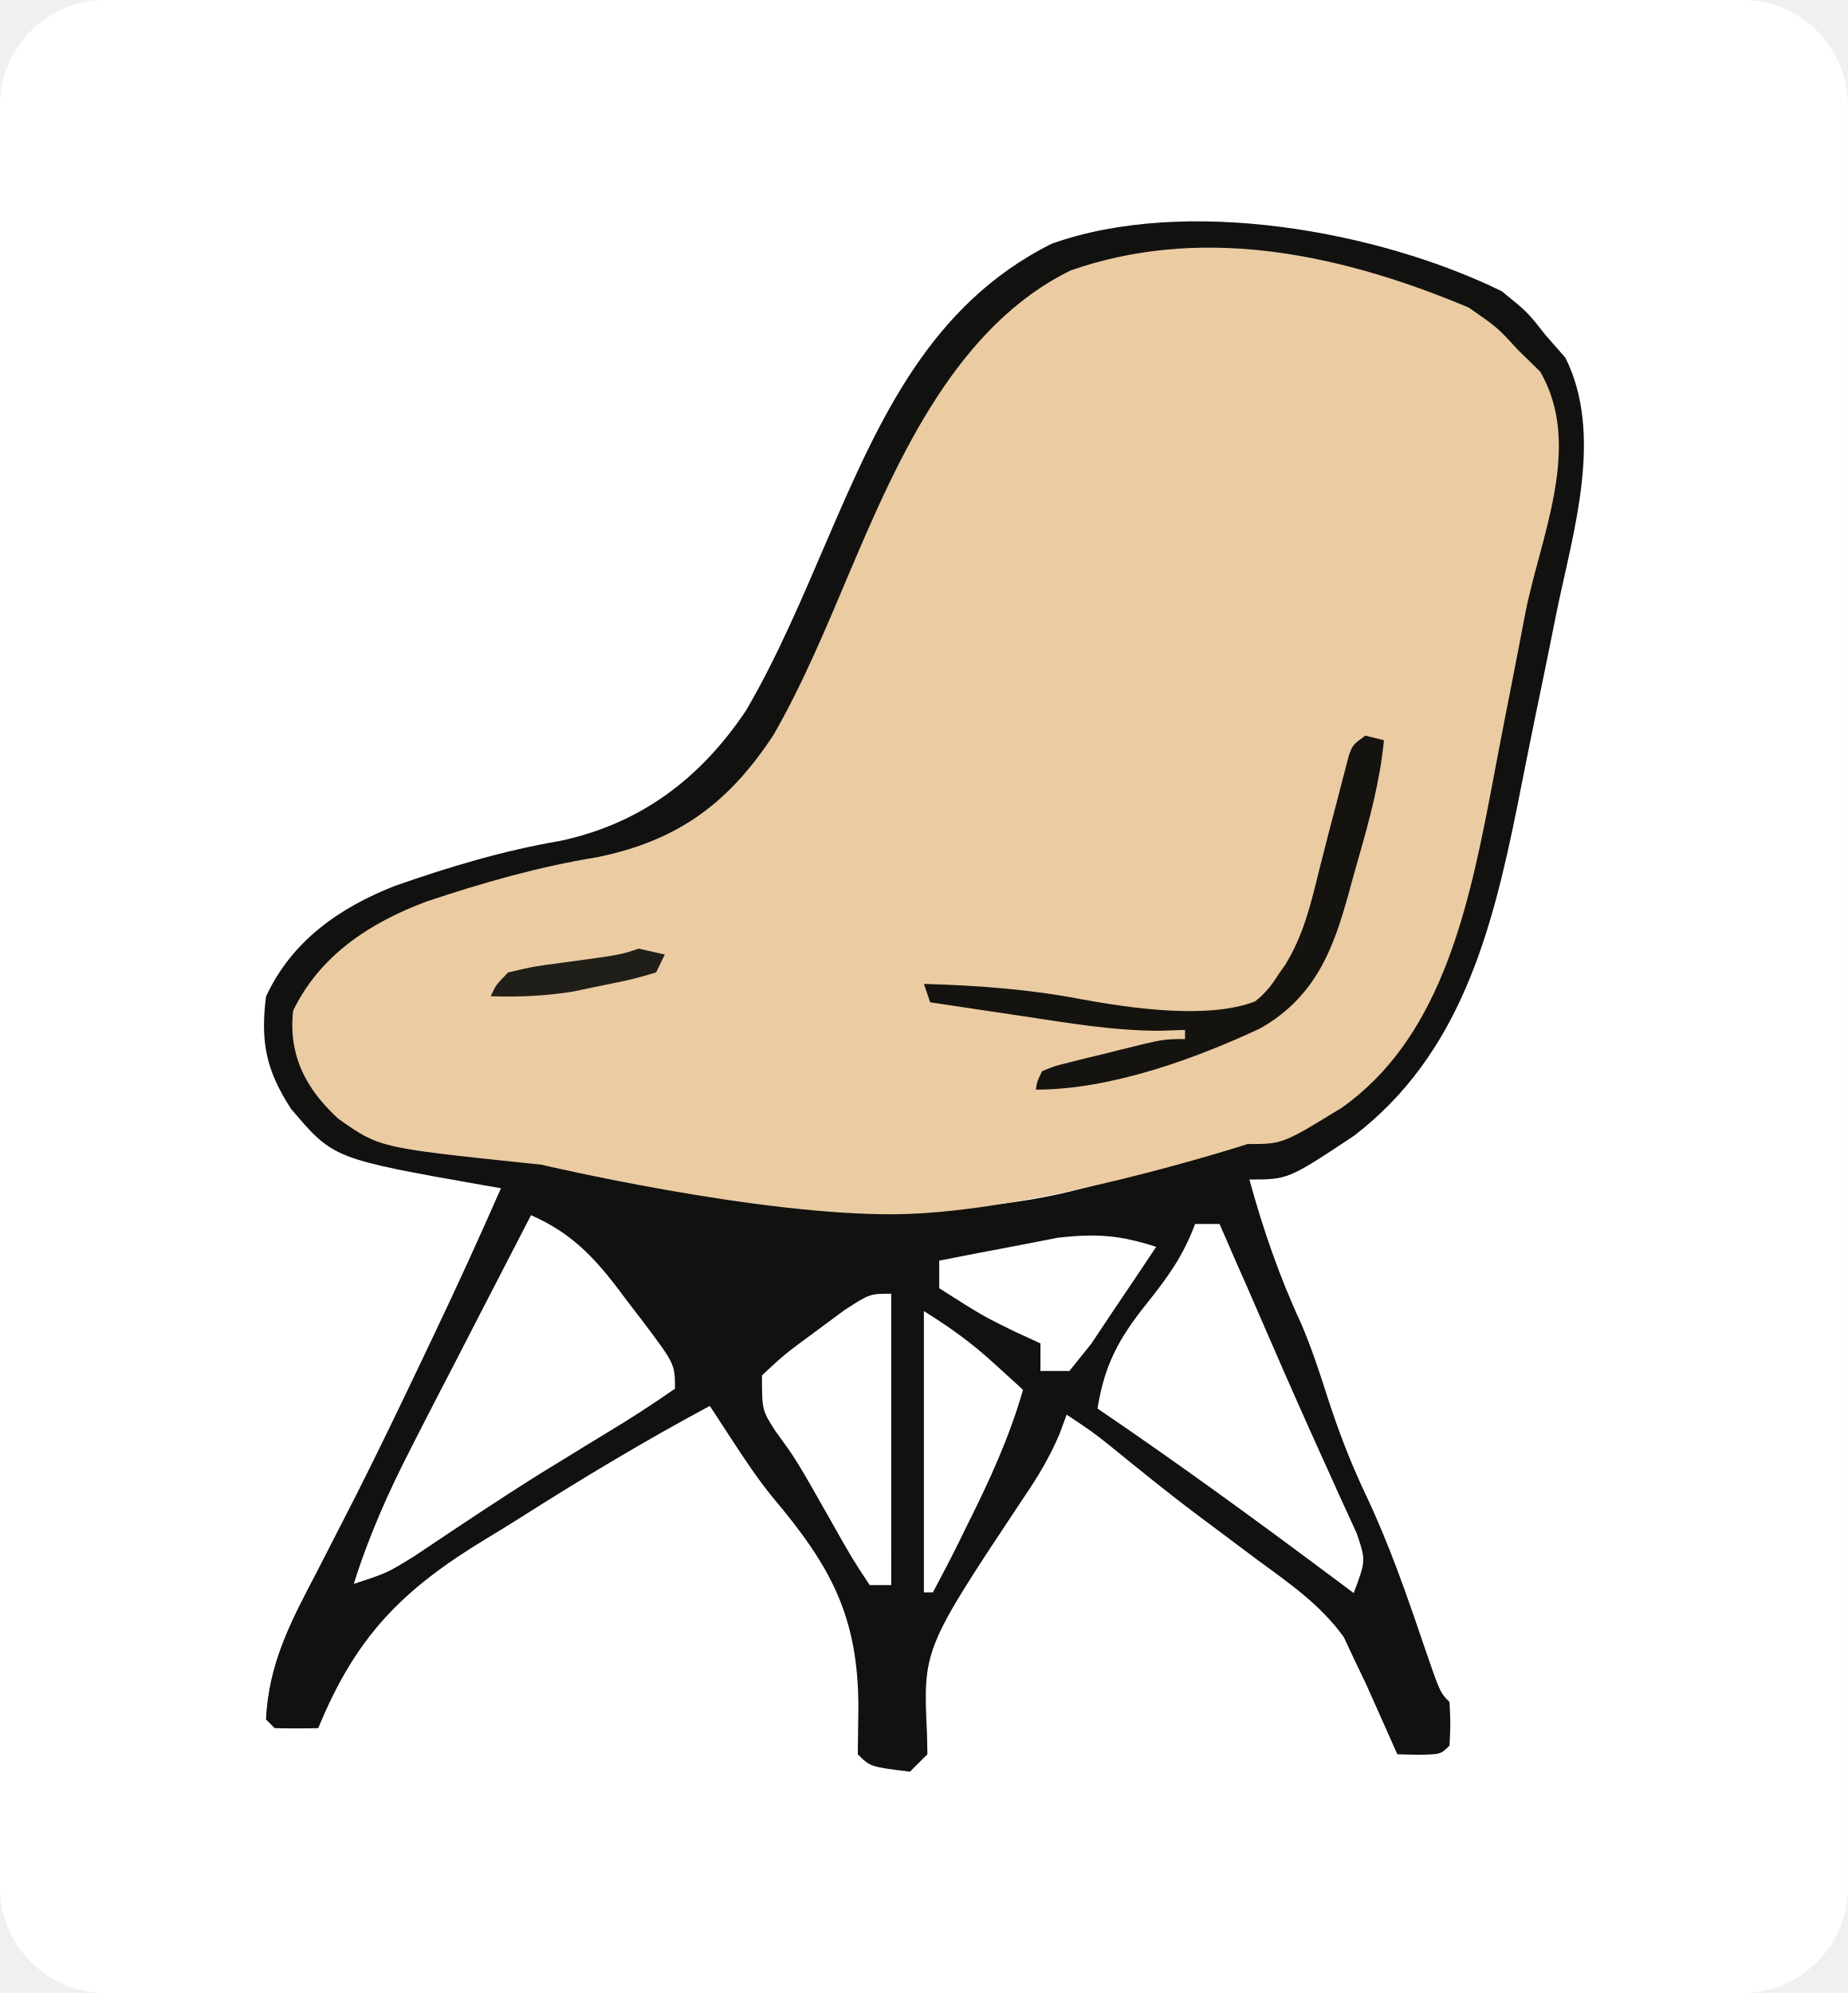
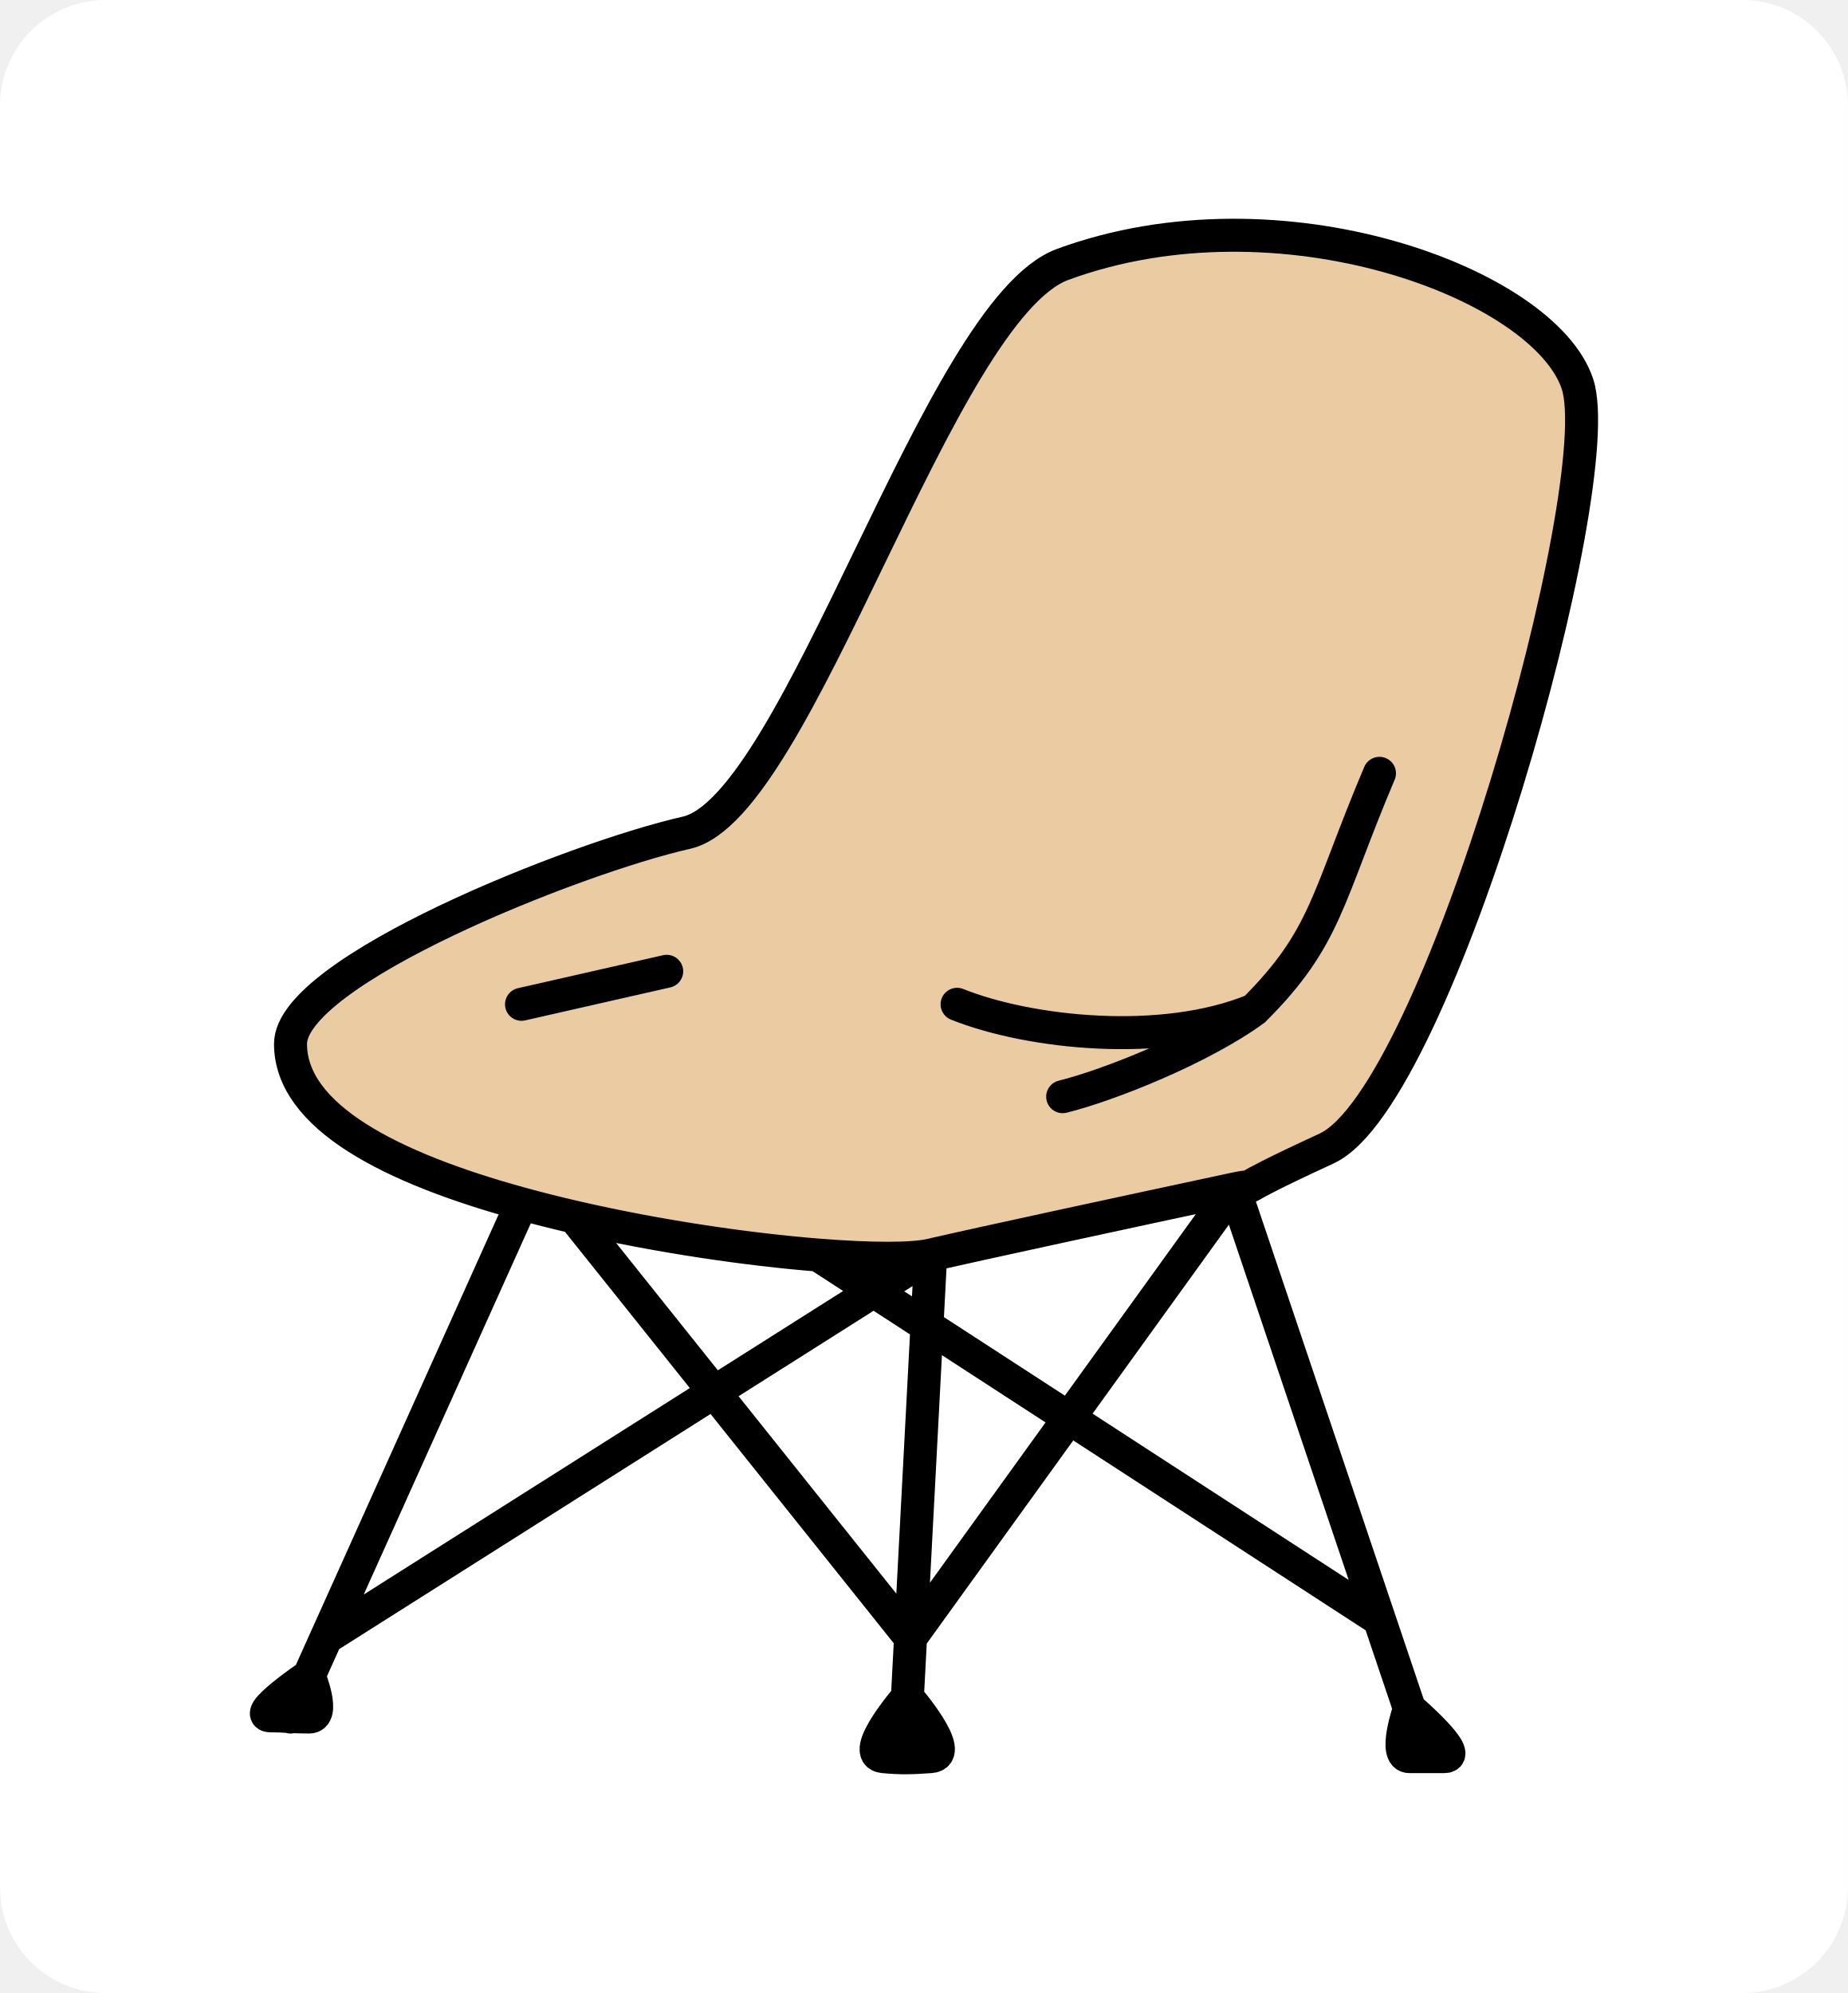
- <svg xmlns="http://www.w3.org/2000/svg" width="140" height="151" fill="none">
-   <rect width="140" height="151" fill="#fff" rx="8" />
-   <path fill="#111110" d="M79.655 18.474c10.147-3.63 24.731-1.004 34.119 3.589 1.939 1.57 1.939 1.57 3.297 3.3.25.283.251.284 1.523 1.735 2.914 5.82.593 13.182-.659 19.253q-.269 1.364-.547 2.718a803 803 0 0 1-1.115 5.424c-.461 2.257-.91 4.52-1.358 6.776-1.912 9.423-4.338 18.667-12.349 24.796-4.977 3.3-4.978 3.3-7.912 3.3 1.049 3.807 2.275 7.37 3.937 10.947.765 1.794 1.365 3.609 1.958 5.469.831 2.58 1.76 5.015 2.921 7.463 1.753 3.695 3.078 7.502 4.39 11.375 1.24 3.616 1.24 3.616 1.958 4.335.079 1.65.079 1.65 0 3.3-.659.659-.659.66-2.346.699l-1.61-.04c-.217-.488-.428-.97-.652-1.472-.29-.646-.574-1.286-.87-1.952-.284-.633-.567-1.267-.858-1.921l-.916-1.913q-.377-.8-.764-1.63c-1.787-2.461-4.088-4.044-6.528-5.833-1.015-.758-2.023-1.517-3.039-2.276-.487-.363-.975-.726-1.483-1.108-2.288-1.716-4.504-3.518-6.726-5.326-1.239-.982-1.239-.983-3.216-2.302-.178.481-.357.964-.535 1.459-.771 1.807-1.655 3.272-2.762 4.895-7.589 11.415-7.589 11.415-7.279 17.862.007.501.014 1.002.027 1.517l-1.32 1.319c-3.005-.369-3.005-.369-3.955-1.319q.018-1.792.046-3.576c-.013-6.902-2.11-10.69-6.474-15.869-1.187-1.452-2.196-2.989-3.218-4.553l-1.563-2.394c-4.885 2.612-9.619 5.463-14.3 8.432q-1.266.801-2.564 1.583c-6.408 3.873-9.916 7.377-12.804 14.398a70 70 0 0 1-3.297 0l-.659-.66c.192-4.275 1.912-7.476 3.87-11.217.666-1.287 1.319-2.573 1.978-3.86.343-.666.679-1.333 1.028-2.012 1.701-3.366 3.33-6.77 4.952-10.168.297-.621.587-1.234.89-1.874a376 376 0 0 0 5.083-11.119c-.435-.072-.863-.144-1.305-.223-11.399-2.013-11.399-2.014-14.603-5.794-1.88-2.89-2.328-5.067-1.893-8.498 1.932-4.197 5.545-6.738 9.778-8.394 4.08-1.431 8.208-2.671 12.473-3.397 6.152-1.3 10.695-4.77 14.123-9.898 2.433-4.17 4.285-8.61 6.19-13.03 3.884-8.988 7.728-17.691 16.938-22.316m10.888 74.261c-.924 2.46-2.024 3.964-3.696 6.07-2.126 2.648-3.18 4.672-3.698 7.913 5.887 3.997 11.6 8.151 17.274 12.386.73.543 1.432 1.07 2.135 1.596.924-2.467.923-2.468.23-4.524-.397-.855-.775-1.686-1.154-2.517-.435-.97-.86-1.908-1.285-2.846a565 565 0 0 1-4.131-9.318c-.583-1.341-1.174-2.69-1.756-4.039-.277-.633-.545-1.242-.822-1.858-.416-.97-.832-1.917-1.248-2.863zm-20.548 27.911h.684c.655-1.236 1.31-2.472 1.931-3.734.26-.52.506-1.031.758-1.543 1.625-3.256 3.093-6.445 4.138-10.068q-.48-.448-.95-.869c-1.058-.964-1.057-.964-1.269-1.152-1.755-1.602-3.319-2.71-5.292-3.946zM67.52 98.02c-1.631 0-1.631 0-3.573 1.263-.767.565-1.5 1.113-2.243 1.66-2.243 1.652-2.244 1.651-3.974 3.258 0 2.649.001 2.649 1.045 4.265 1.55 2.119 1.55 2.119 4.307 6.993 1.485 2.631 1.485 2.631 2.807 4.636h1.632zm-31.386 1.986q-.833 1.624-1.678 3.262c-.822 1.585-1.645 3.17-2.459 4.764-.268.518-.52 1.027-.78 1.529-1.77 3.434-3.256 6.761-4.414 10.442 2.517-.822 2.517-.822 4.556-2.079 3.197-2.136 6.387-4.289 9.65-6.326.563-.345 1.108-.674 1.653-1.011 1.074-.666 2.157-1.322 3.232-1.98a90 90 0 0 0 5.244-3.393c0-1.865 0-1.865-2.518-5.208-.36-.468-.705-.912-1.049-1.364-2.156-2.917-3.918-5.077-7.341-6.573-1.368 2.646-2.737 5.291-4.096 7.937m51.46-5.538c-2.75-.888-4.526-1.025-7.451-.69l-3.234.627a555 555 0 0 0-5.753 1.108v2.09c3.288 2.09 3.288 2.09 5.688 3.27.668.303 1.326.606 1.983.909v2.09h2.192c.558-.7 1.107-1.379 1.655-2.059.602-.898 1.183-1.776 1.763-2.643a588 588 0 0 0 3.157-4.702m1.39-72.794c-5.894-.007-11.419 1.926-15.111 6.743-3.6 5.767-6.256 12.088-8.973 18.31-3.91 8.894-7.984 16.093-17.34 20.065-3.823 1.3-7.74 2.296-11.663 3.227-4.713 1.18-8.333 2.606-11.128 6.81-.251 1.609-.25 1.61 0 3.298 4.516 5.318 13.054 6.176 19.58 7.7 1.47.343 2.948.694 4.418 1.05 5.406 1.287 10.648 2.224 16.22 2.468.263.013.264.013 1.615.098 7.792.423 14.214-.541 21.46-3.398q.62-.23 1.252-.468c7.345-2.764 13.734-6.051 17.208-13.388 3.653-8.618 5.129-18.528 6.975-27.66.237-1.174.489-2.336.732-3.504 2.097-10.24 2.097-10.24.291-14.351-1.906-2.534-4.398-3.735-7.338-4.632-.554-.185-1.101-.369-1.668-.554-4.853-1.379-9.587-1.67-14.61-1.756z" />
-   <path fill="#EBCBA1" d="M81.131 20.482c9.449-3.284 19.619-1.604 30.149 2.823 2.175 1.513 2.175 1.513 3.698 3.18.281.273.281.273 1.708 1.672 3.269 5.61.011 12.518-1.122 18.282q-.243 1.295-.495 2.58a718 718 0 0 1-1.007 5.15c-.417 2.144-.822 4.292-1.228 6.435-1.728 8.947-3.921 18.18-11.163 23.313-4.5 2.763-4.5 2.763-7.152 2.763 0 0-16.102 5.207-26.633 5.317-10.528.11-26.87-3.754-26.87-3.754-.42-.042-.834-.084-1.261-.13-11.019-1.162-11.019-1.162-14.116-3.345-1.816-1.668-3.882-4.214-3.432-8.19 1.999-4.139 5.736-6.644 10.115-8.278 4.222-1.412 8.492-2.636 12.905-3.352 6.364-1.282 10.128-4.328 13.375-9.268 2.304-4.019 4.058-8.298 5.863-12.558 3.677-8.66 8.09-18.453 16.666-22.64" />
-   <path fill="#201E18" d="m48.388 71.871 1.978.451-.66 1.354c-1.8.528-1.8.528-4.08.988l-2.255.469c-2.15.334-3.996.415-6.191.347.389-.853.389-.853 1.318-1.804 1.958-.456 1.958-.456 4.286-.763 4.233-.573 4.233-.573 5.604-1.042" />
-   <path fill="#15130F" d="m103.435 55.734 1.413.349c-.292 3.072-1.093 6.037-1.959 9.043-.25.86-.481 1.721-.716 2.582-1.064 3.79-2.317 7.73-6.696 10.207-4.757 2.23-11.246 4.643-17 4.643.108-.655.108-.655.47-1.393.895-.383.895-.383 2.058-.669l1.262-.32 1.328-.317c.438-.112.872-.22 1.324-.335 3.22-.798 3.22-.798 4.86-.798v-.696l-1.88.066c-3.55 0-6.964-.585-10.426-1.111q-1.018-.152-2.043-.303-2.48-.366-4.96-.743c-.154-.46-.31-.92-.47-1.393 4.078.122 7.855.387 11.82 1.143 3.767.69 9.687 1.574 13.28.177.791-.64 1.253-1.23 1.742-2.017l.528-.752c1.398-2.261 1.954-4.658 2.552-7.09.457-1.839.942-3.671 1.422-5.504l.302-1.18c.047-.182.047-.182.292-1.101l.254-.997c.301-.794.301-.794 1.243-1.49" />
+ <svg xmlns="http://www.w3.org/2000/svg" width="140" height="151" viewBox="0 0 140 151" fill="none">
+   <rect width="140" height="151" rx="8" fill="white" />
+   <path d="M52.01 63.09C43.506 65.013 22.009 73.591 22.01 79.09C22.011 84.59 29.583 88.481 39.51 91.203C40.819 91.562 42.158 91.898 43.51 92.211C49.981 93.708 56.745 94.672 61.981 95.091C65.994 95.412 69.11 95.414 70.51 95.091C74.45 94.182 85.15 91.875 93.51 90.085C96.181 89.513 92.012 90.936 100.512 87.013C109.012 83.091 122.007 36.66 119.51 29.09C117.012 21.52 97.012 13.968 80.51 20.033C71.093 23.494 60.514 61.167 52.01 63.09Z" fill="#EBCBA1" />
+   <path d="M70.51 95.091C74.45 94.182 85.15 91.875 93.51 90.085M70.51 95.091L68.983 124.091M70.51 95.091L24.71 124.091M43.51 92.211C49.981 93.708 56.745 94.672 61.981 95.091C65.994 95.412 69.11 95.414 70.51 95.091M68.51 133.091L68.746 128.591M108.01 133.091L107.627 131.957L106.784 129.457M93.51 90.085C96.181 89.513 92.012 90.936 100.512 87.013C109.012 83.091 122.007 36.66 119.51 29.09C117.012 21.52 97.012 13.968 80.51 20.033C71.093 23.494 60.514 61.167 52.01 63.09C43.506 65.013 22.009 73.591 22.01 79.09C22.011 84.59 29.583 88.481 39.51 91.203M93.51 90.085L68.983 124.091M106.784 129.457L104.51 122.71L93.51 90.085M68.983 124.091L43.51 92.211M68.983 124.091L68.746 128.591M43.51 92.211C42.158 91.898 40.819 91.562 39.51 91.203M22.01 130.091L23.416 126.966M39.51 91.203L23.416 126.966M104.51 122.71L61.981 95.091M39.51 76.091L50.51 73.591M72.51 76.091C77.989 78.283 88.092 79.377 95.012 76.513M80.51 83.091C84.01 82.224 91.012 79.436 95.012 76.513C100.512 71.031 100.512 68.031 104.51 58.591M106.784 129.457C106.784 129.457 105.509 133.091 106.784 133.091C107.812 133.091 108.388 133.091 109.416 133.091C111.009 133.091 106.784 129.457 106.784 129.457ZM68.746 128.591C68.746 128.591 65.009 132.907 66.916 133.091C68.313 133.226 69.11 133.187 70.51 133.091C72.509 132.954 68.746 128.591 68.746 128.591ZM23.416 126.966C23.416 126.966 24.71 130.091 23.416 130.091C22.245 130.091 21.5 130 20.507 130C18.951 130 23.416 126.966 23.416 126.966Z" stroke="black" stroke-width="2.5" stroke-linecap="round" />
</svg>
